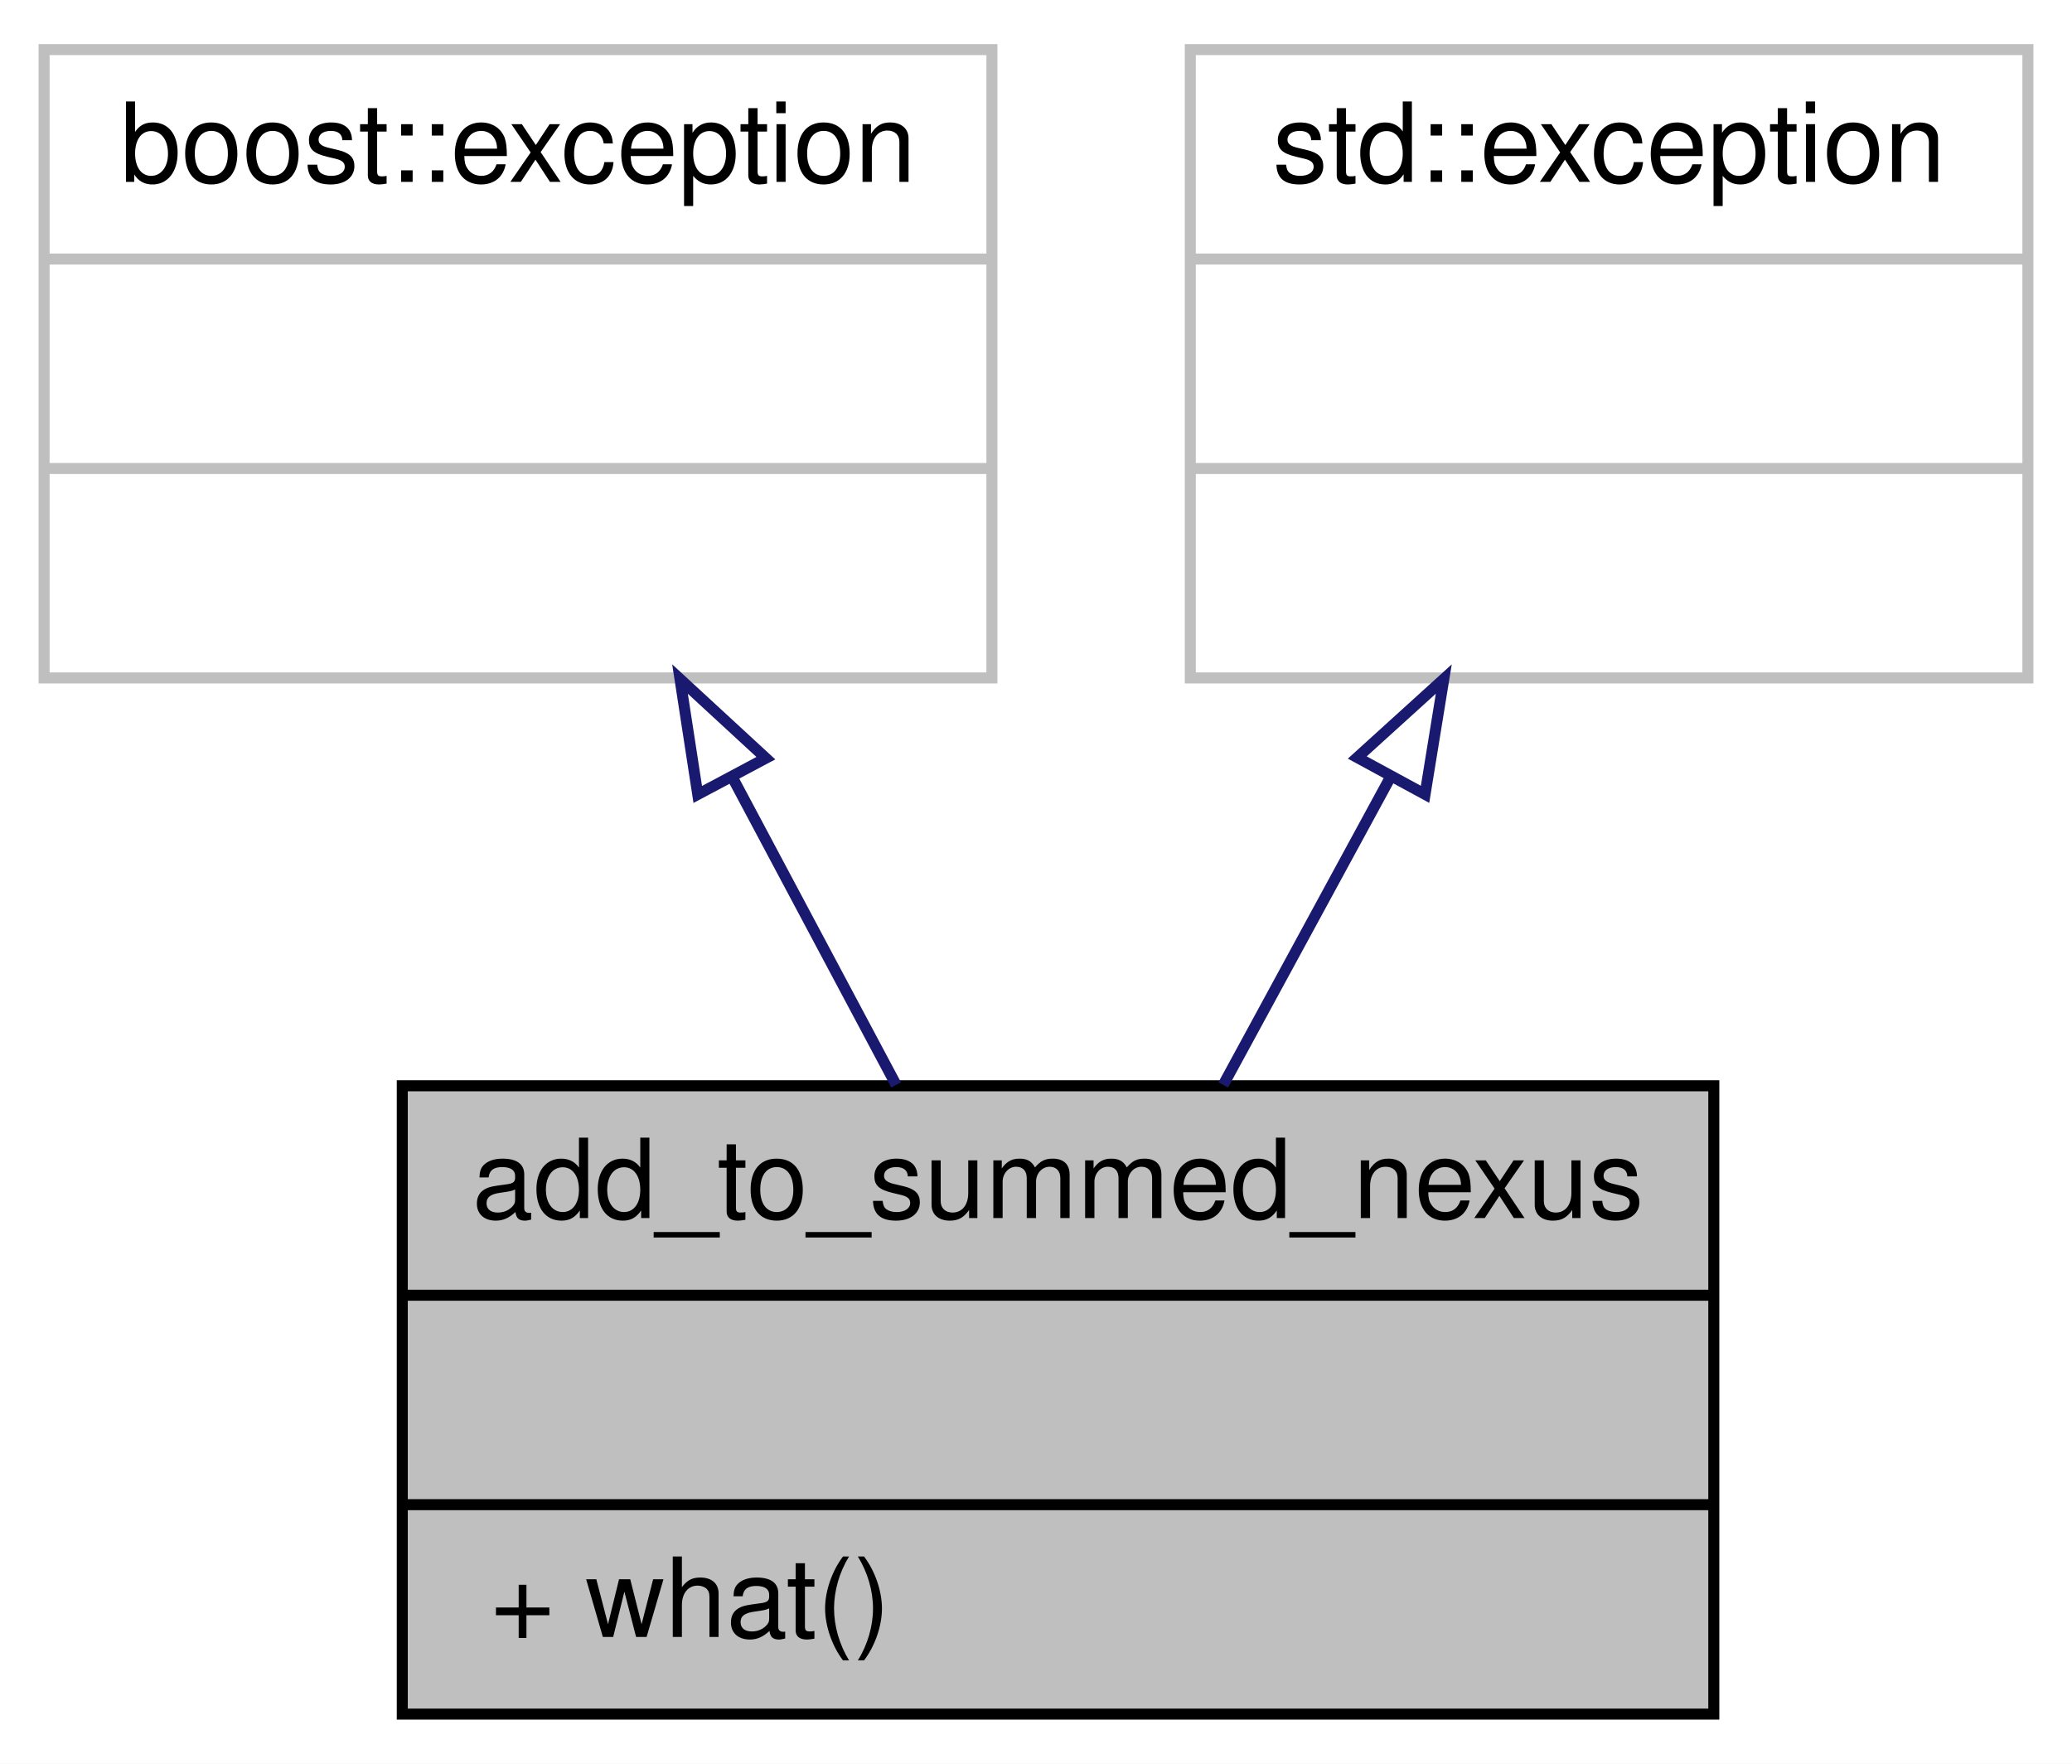
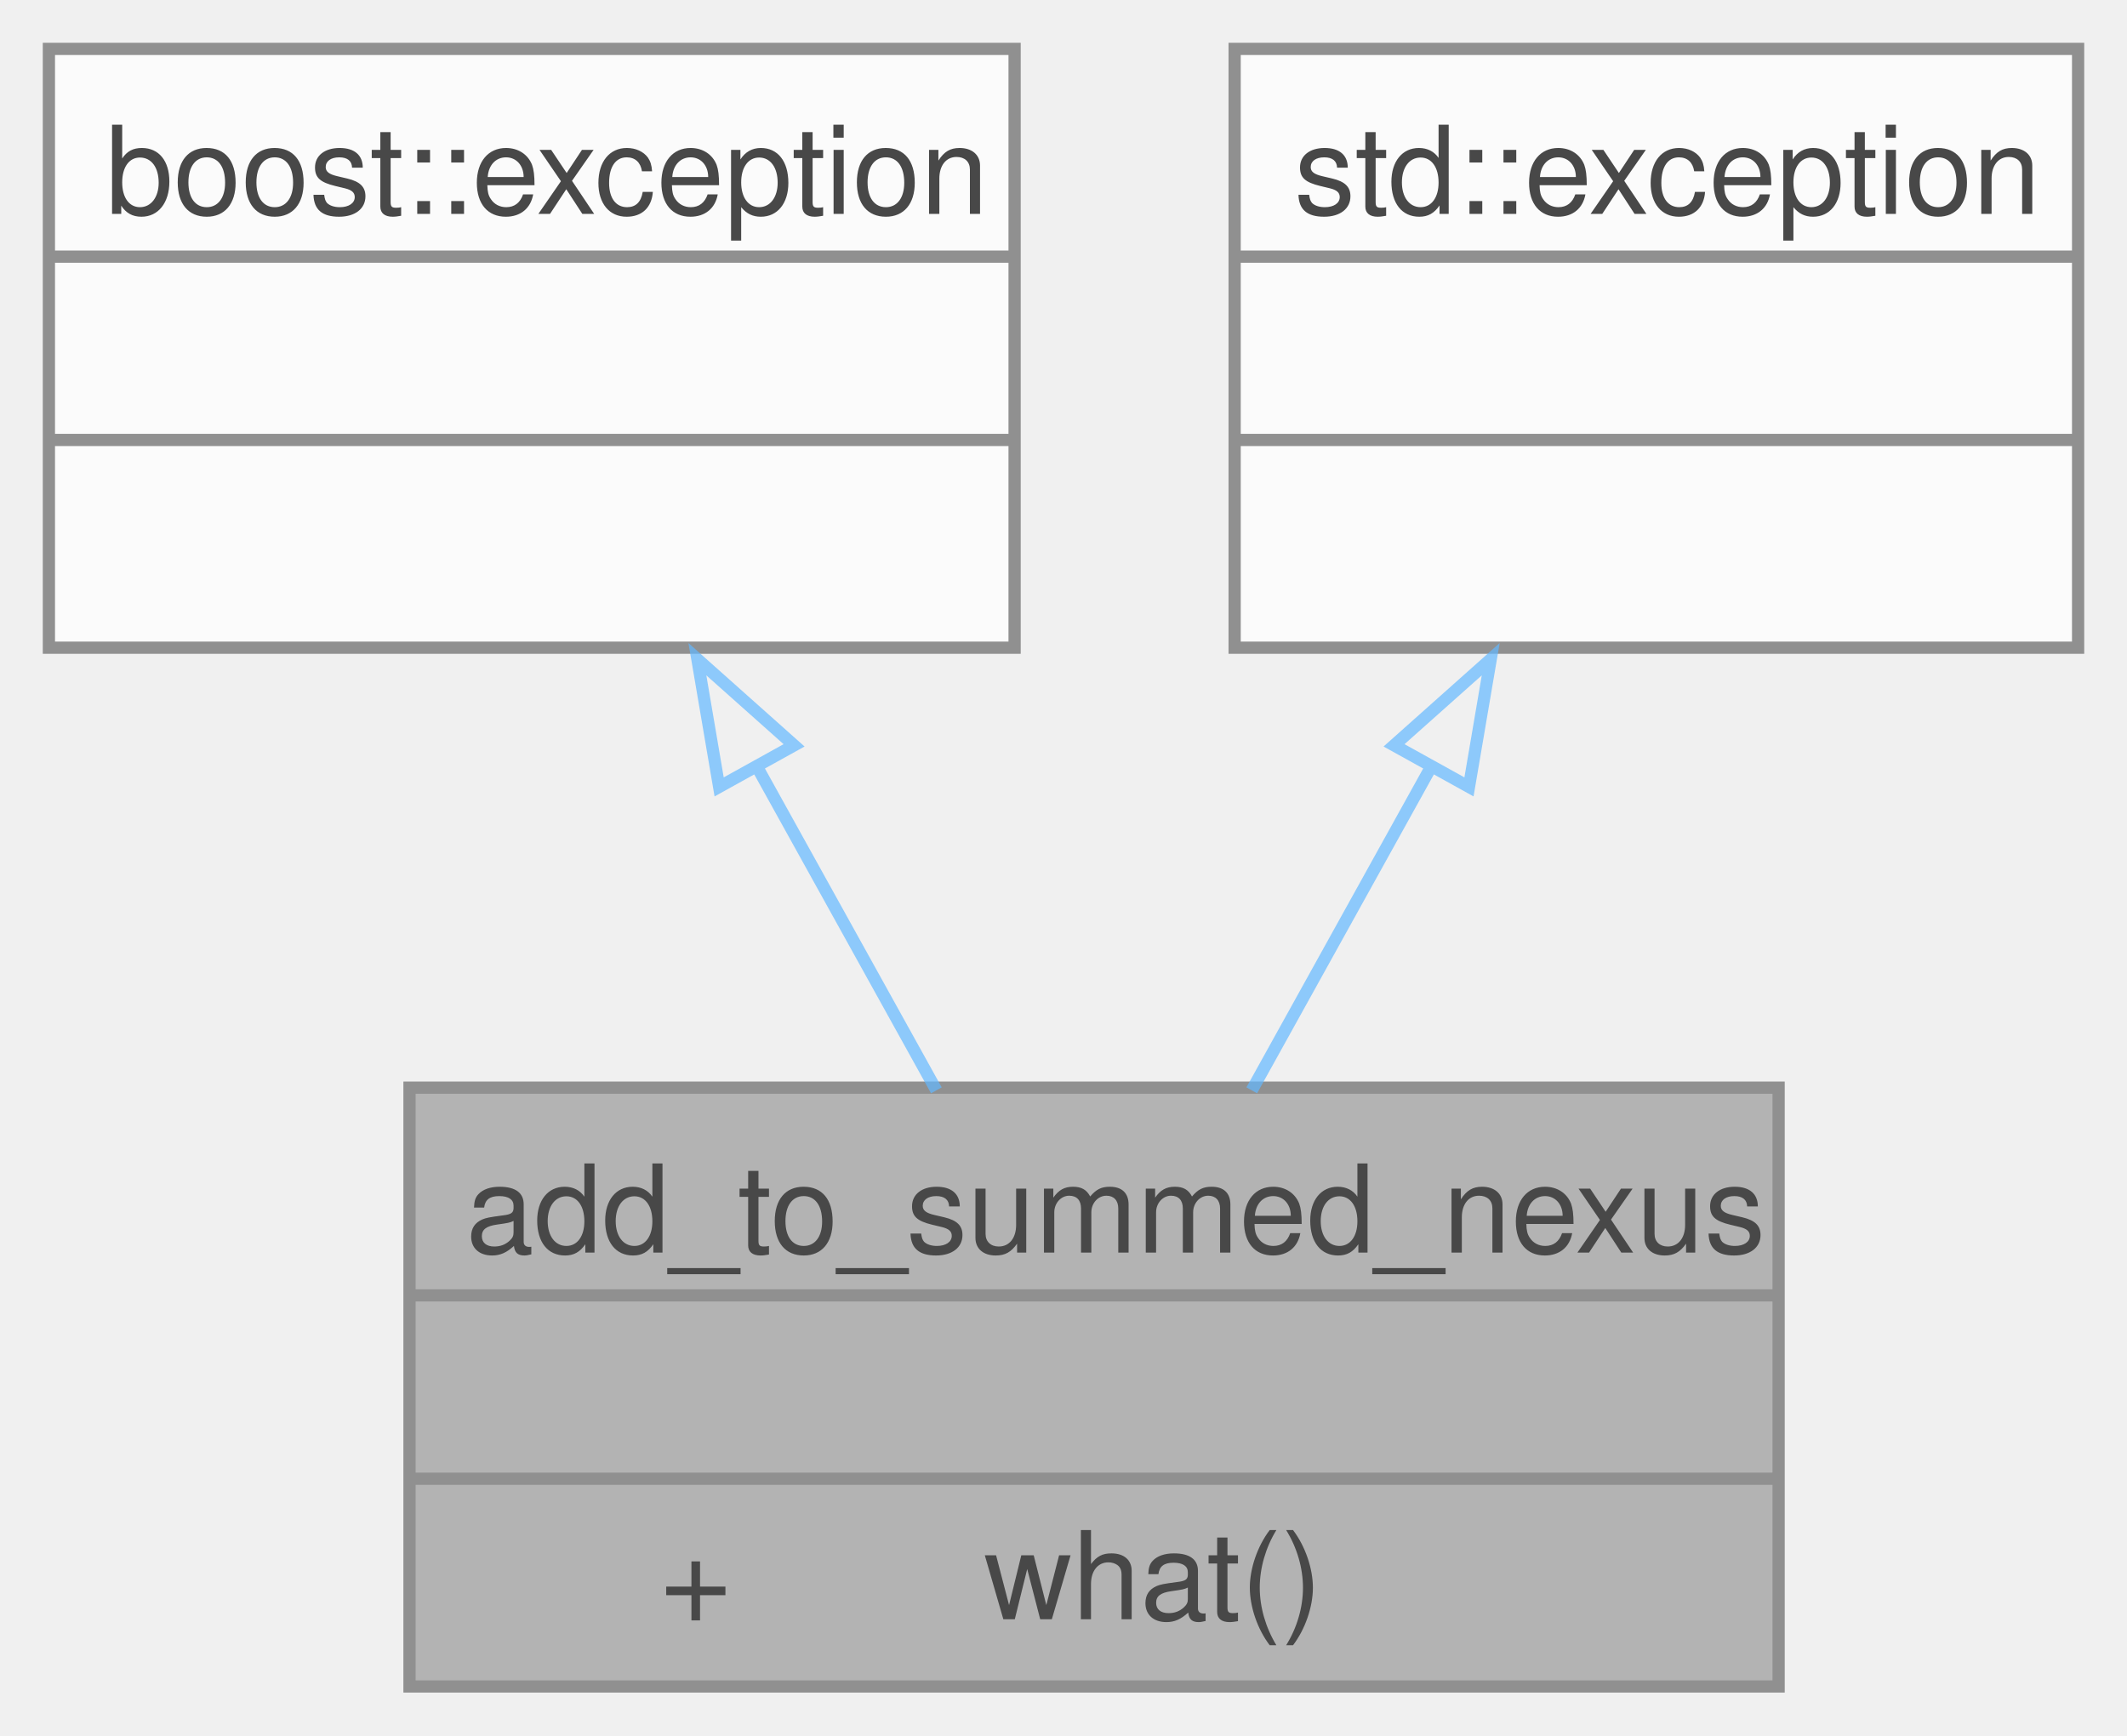
- <svg xmlns="http://www.w3.org/2000/svg" xmlns:xlink="http://www.w3.org/1999/xlink" width="188pt" height="160pt" viewBox="0.00 0.00 188.00 160.00">
-   <g id="graph0" class="graph" transform="scale(1 1) rotate(0) translate(4 156)">
-     <polygon fill="white" stroke="transparent" points="-4,4 -4,-156 184,-156 184,4 -4,4" />
-     <g id="node1" class="node">
-       <g id="a_node1">
-         <a xlink:title=" ">
-           <polygon fill="#bfbfbf" stroke="black" points="32.5,-0.5 32.5,-57.5 151.5,-57.5 151.5,-0.5 32.5,-0.5" />
-           <text text-anchor="middle" x="92" y="-45.5" font-family="Helvetica,sans-Serif" font-size="10.00">add_to_summed_nexus</text>
-           <polyline fill="none" stroke="black" points="32.5,-38.5 151.5,-38.5 " />
-           <text text-anchor="middle" x="92" y="-26.5" font-family="Helvetica,sans-Serif" font-size="10.00"> </text>
-           <polyline fill="none" stroke="black" points="32.5,-19.5 151.5,-19.5 " />
-           <text text-anchor="start" x="40.5" y="-7.5" font-family="Helvetica,sans-Serif" font-size="10.00">+ what()</text>
-         </a>
+ <svg xmlns="http://www.w3.org/2000/svg" xmlns:xlink="http://www.w3.org/1999/xlink" width="174pt" height="142pt" viewBox="0.00 0.00 174.00 142.00">
+   <svg id="main" version="1.1" xml:space="preserve">
+     <style type="text/css">
+ .node, .edge {opacity: 0.7;}
+ .node.selected, .edge.selected {opacity: 1;}
+ .edge:hover path { stroke: red; }
+ .edge:hover polygon { stroke: red; fill: red; }
+ </style>
+     <svg id="graph" class="graph">
+       <g id="graph0" class="graph" transform="scale(1 1) rotate(0) translate(4 138)">
+         <g id="Node000001" class="node">
+           <g id="a_Node000001">
+             <a xlink:title=" ">
+               <polygon fill="#999999" stroke="none" points="141.5,-49 29.5,-49 29.5,0 141.5,0 141.5,-49" />
+               <text text-anchor="start" x="34.12" y="-35.5" font-family="Helvetica,sans-Serif" font-size="10.00">add_to_summed_nexus</text>
+               <text text-anchor="start" x="84" y="-20.5" font-family="Helvetica,sans-Serif" font-size="10.00"> </text>
+               <text text-anchor="start" x="50" y="-5.5" font-family="Helvetica,sans-Serif" font-size="10.00">+</text>
+               <text text-anchor="start" x="76.5" y="-5.5" font-family="Helvetica,sans-Serif" font-size="10.00">what()</text>
+               <polygon fill="#666666" stroke="#666666" points="29.5,-32 29.5,-32 141.5,-32 141.5,-32 29.5,-32" />
+               <polygon fill="#666666" stroke="#666666" points="29.5,-17 29.5,-17 141.5,-17 141.5,-17 29.5,-17" />
+               <polygon fill="none" stroke="#666666" points="29.5,0 29.5,-49 141.5,-49 141.5,0 29.5,0" />
+             </a>
+           </g>
+         </g>
+         <g id="Node000002" class="node">
+           <g id="a_Node000002">
+             <a xlink:title=" ">
+               <polygon fill="white" stroke="none" points="79,-134 0,-134 0,-85 79,-85 79,-134" />
+               <text text-anchor="start" x="4.62" y="-120.5" font-family="Helvetica,sans-Serif" font-size="10.00">boost::exception</text>
+               <text text-anchor="start" x="38" y="-105.5" font-family="Helvetica,sans-Serif" font-size="10.00"> </text>
+               <text text-anchor="start" x="38" y="-90.5" font-family="Helvetica,sans-Serif" font-size="10.00"> </text>
+               <polygon fill="#666666" stroke="#666666" points="0,-117 0,-117 79,-117 79,-117 0,-117" />
+               <polygon fill="#666666" stroke="#666666" points="0,-102 0,-102 79,-102 79,-102 0,-102" />
+               <polygon fill="none" stroke="#666666" points="0,-85 0,-134 79,-134 79,-85 0,-85" />
+             </a>
+           </g>
+         </g>
+         <g id="edge1_Node000001_Node000002" class="edge">
+           <g id="a_edge1_Node000001_Node000002">
+             <a xlink:title=" ">
+               <path fill="none" stroke="#63b8ff" d="M57.74,-75.59C62.71,-66.62 67.99,-57.09 72.6,-48.78" />
+               <polygon fill="none" stroke="#63b8ff" points="54.83,-73.61 53.05,-84.06 60.96,-77.01 54.83,-73.61" />
+             </a>
+           </g>
+         </g>
+         <g id="Node000003" class="node">
+           <g id="a_Node000003">
+             <a xlink:title=" ">
+               <polygon fill="white" stroke="none" points="166,-134 97,-134 97,-85 166,-85 166,-134" />
+               <text text-anchor="start" x="101.88" y="-120.5" font-family="Helvetica,sans-Serif" font-size="10.00">std::exception</text>
+               <text text-anchor="start" x="130" y="-105.5" font-family="Helvetica,sans-Serif" font-size="10.00"> </text>
+               <text text-anchor="start" x="130" y="-90.5" font-family="Helvetica,sans-Serif" font-size="10.00"> </text>
+               <polygon fill="#666666" stroke="#666666" points="97,-117 97,-117 166,-117 166,-117 97,-117" />
+               <polygon fill="#666666" stroke="#666666" points="97,-102 97,-102 166,-102 166,-102 97,-102" />
+               <polygon fill="none" stroke="#666666" points="97,-85 97,-134 166,-134 166,-85 97,-85" />
+             </a>
+           </g>
+         </g>
+         <g id="edge2_Node000001_Node000003" class="edge">
+           <g id="a_edge2_Node000001_Node000003">
+             <a xlink:title=" ">
+               <path fill="none" stroke="#63b8ff" d="M113.26,-75.59C108.29,-66.62 103.01,-57.09 98.4,-48.78" />
+               <polygon fill="none" stroke="#63b8ff" points="110.04,-77.01 117.95,-84.06 116.17,-73.61 110.04,-77.01" />
+             </a>
+           </g>
+         </g>
      </g>
-     </g>
-     <g id="node2" class="node">
-       <g id="a_node2">
-         <a xlink:title=" ">
-           <polygon fill="white" stroke="#bfbfbf" points="0,-94.5 0,-151.5 86,-151.5 86,-94.5 0,-94.5" />
-           <text text-anchor="middle" x="43" y="-139.5" font-family="Helvetica,sans-Serif" font-size="10.00">boost::exception</text>
-           <polyline fill="none" stroke="#bfbfbf" points="0,-132.5 86,-132.5 " />
-           <text text-anchor="middle" x="43" y="-120.5" font-family="Helvetica,sans-Serif" font-size="10.00"> </text>
-           <polyline fill="none" stroke="#bfbfbf" points="0,-113.5 86,-113.5 " />
-           <text text-anchor="middle" x="43" y="-101.5" font-family="Helvetica,sans-Serif" font-size="10.00"> </text>
-         </a>
-       </g>
-     </g>
-     <g id="edge1" class="edge">
-       <path fill="none" stroke="midnightblue" d="M62.51,-85.37C67.44,-76.11 72.66,-66.32 77.31,-57.58" />
-       <polygon fill="none" stroke="midnightblue" points="59.31,-83.93 57.7,-94.4 65.49,-87.22 59.31,-83.93" />
-     </g>
-     <g id="node3" class="node">
-       <g id="a_node3">
-         <a xlink:title=" ">
-           <polygon fill="white" stroke="#bfbfbf" points="104,-94.5 104,-151.5 180,-151.5 180,-94.5 104,-94.5" />
-           <text text-anchor="middle" x="142" y="-139.5" font-family="Helvetica,sans-Serif" font-size="10.00">std::exception</text>
-           <polyline fill="none" stroke="#bfbfbf" points="104,-132.5 180,-132.5 " />
-           <text text-anchor="middle" x="142" y="-120.5" font-family="Helvetica,sans-Serif" font-size="10.00"> </text>
-           <polyline fill="none" stroke="#bfbfbf" points="104,-113.5 180,-113.5 " />
-           <text text-anchor="middle" x="142" y="-101.5" font-family="Helvetica,sans-Serif" font-size="10.00"> </text>
-         </a>
-       </g>
-     </g>
-     <g id="edge2" class="edge">
-       <path fill="none" stroke="midnightblue" d="M122.09,-85.37C117.06,-76.11 111.74,-66.32 106.99,-57.58" />
-       <polygon fill="none" stroke="midnightblue" points="119.15,-87.28 127,-94.4 125.3,-83.94 119.15,-87.28" />
-     </g>
-   </g>
+     </svg>
+   </svg>
+   <style type="text/css">
+ 
+ [data-mouse-over-selected='false'] { opacity: 0.7; }
+ [data-mouse-over-selected='true']  { opacity: 1.0; }
+ 
+ </style>
</svg>
